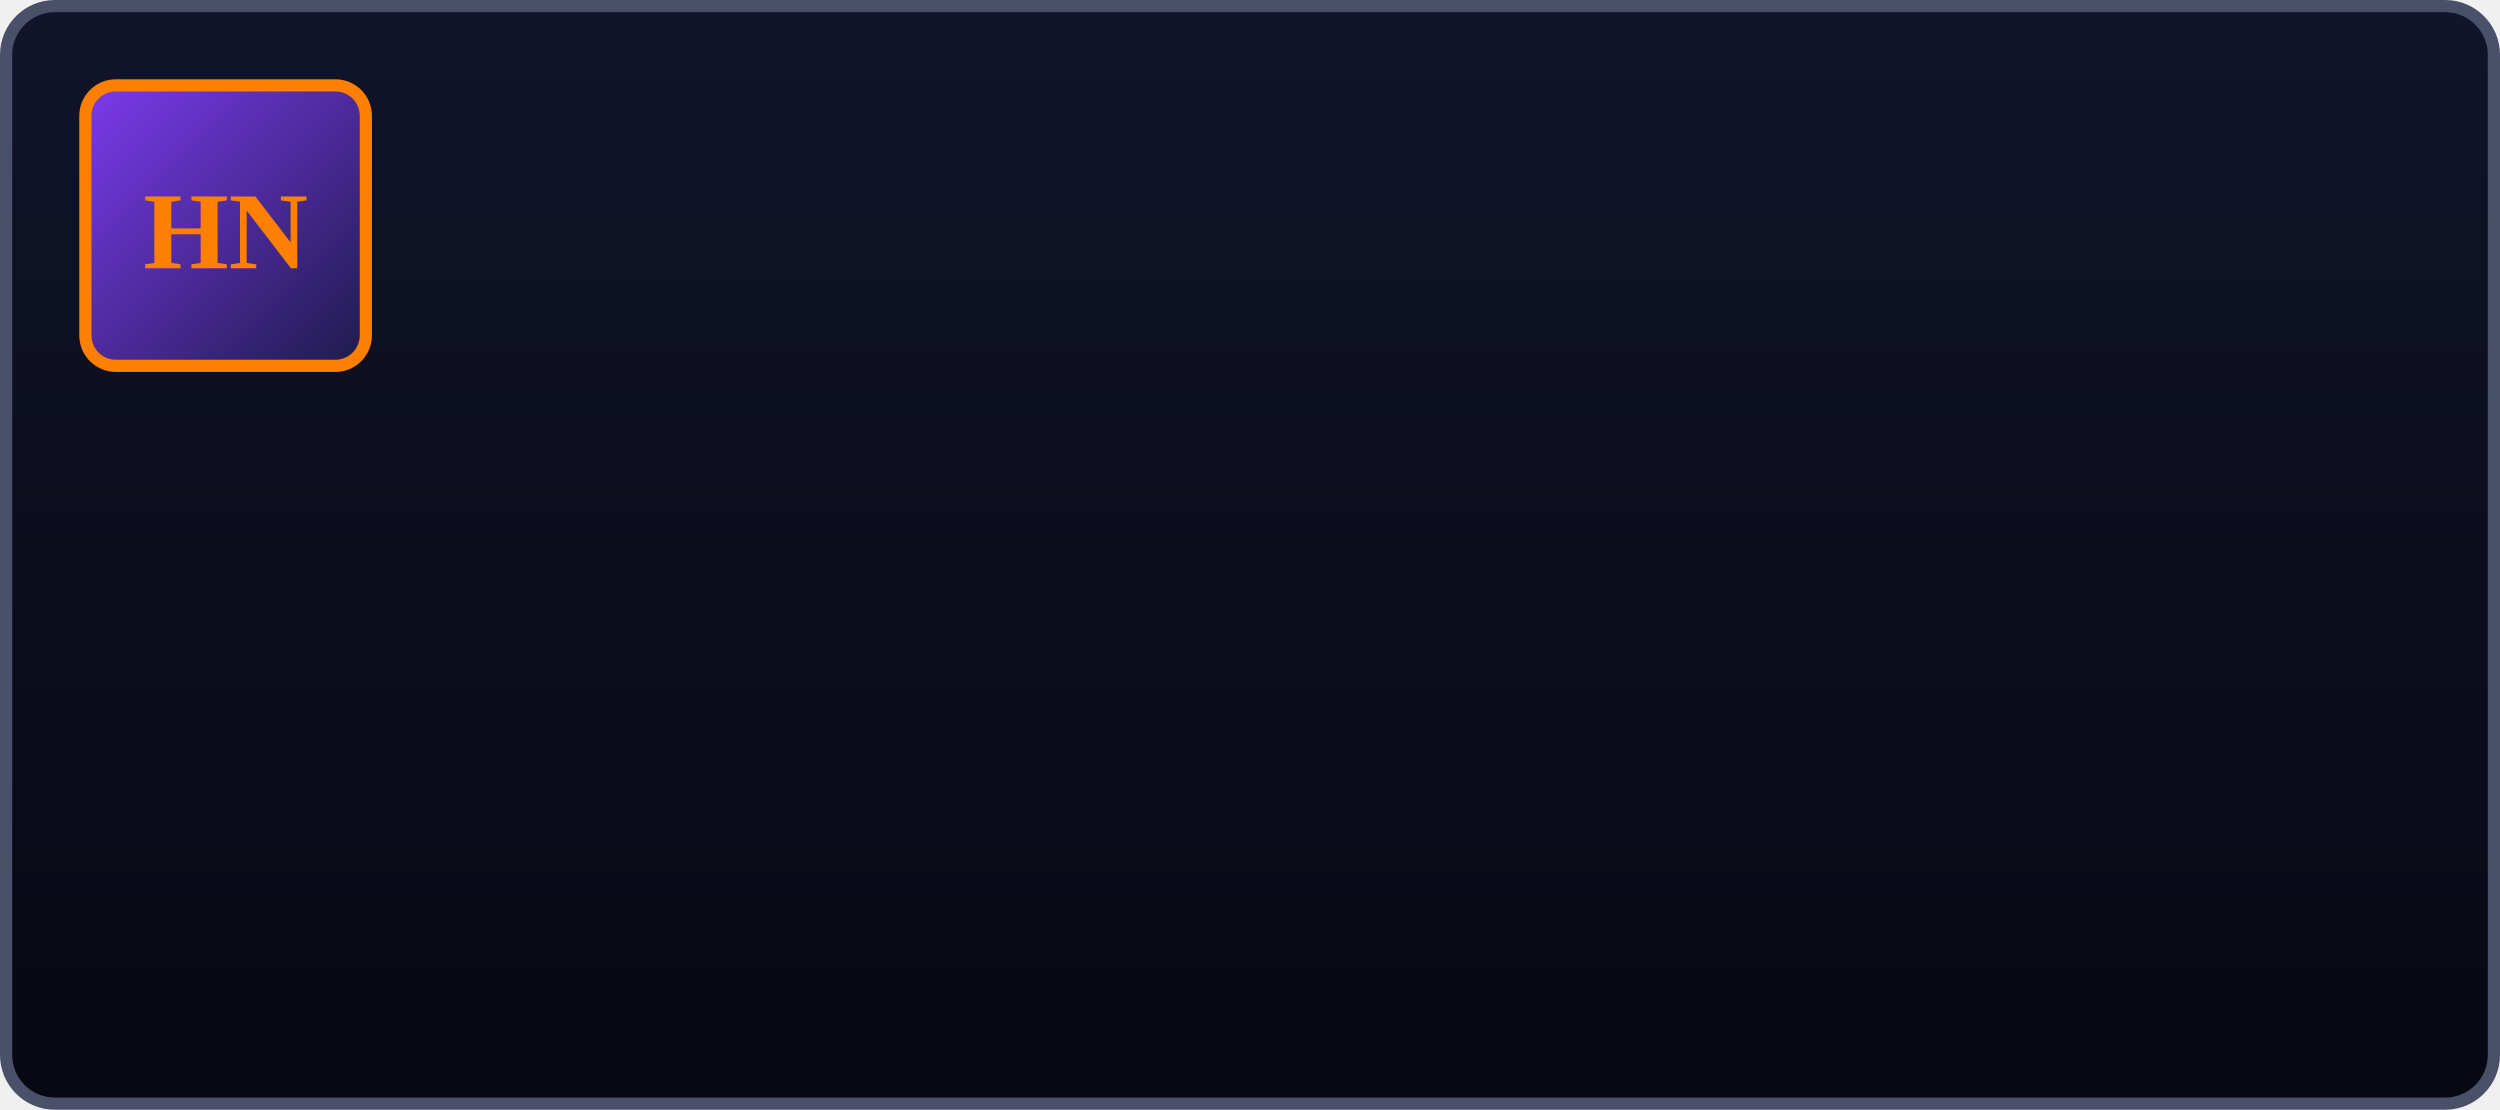
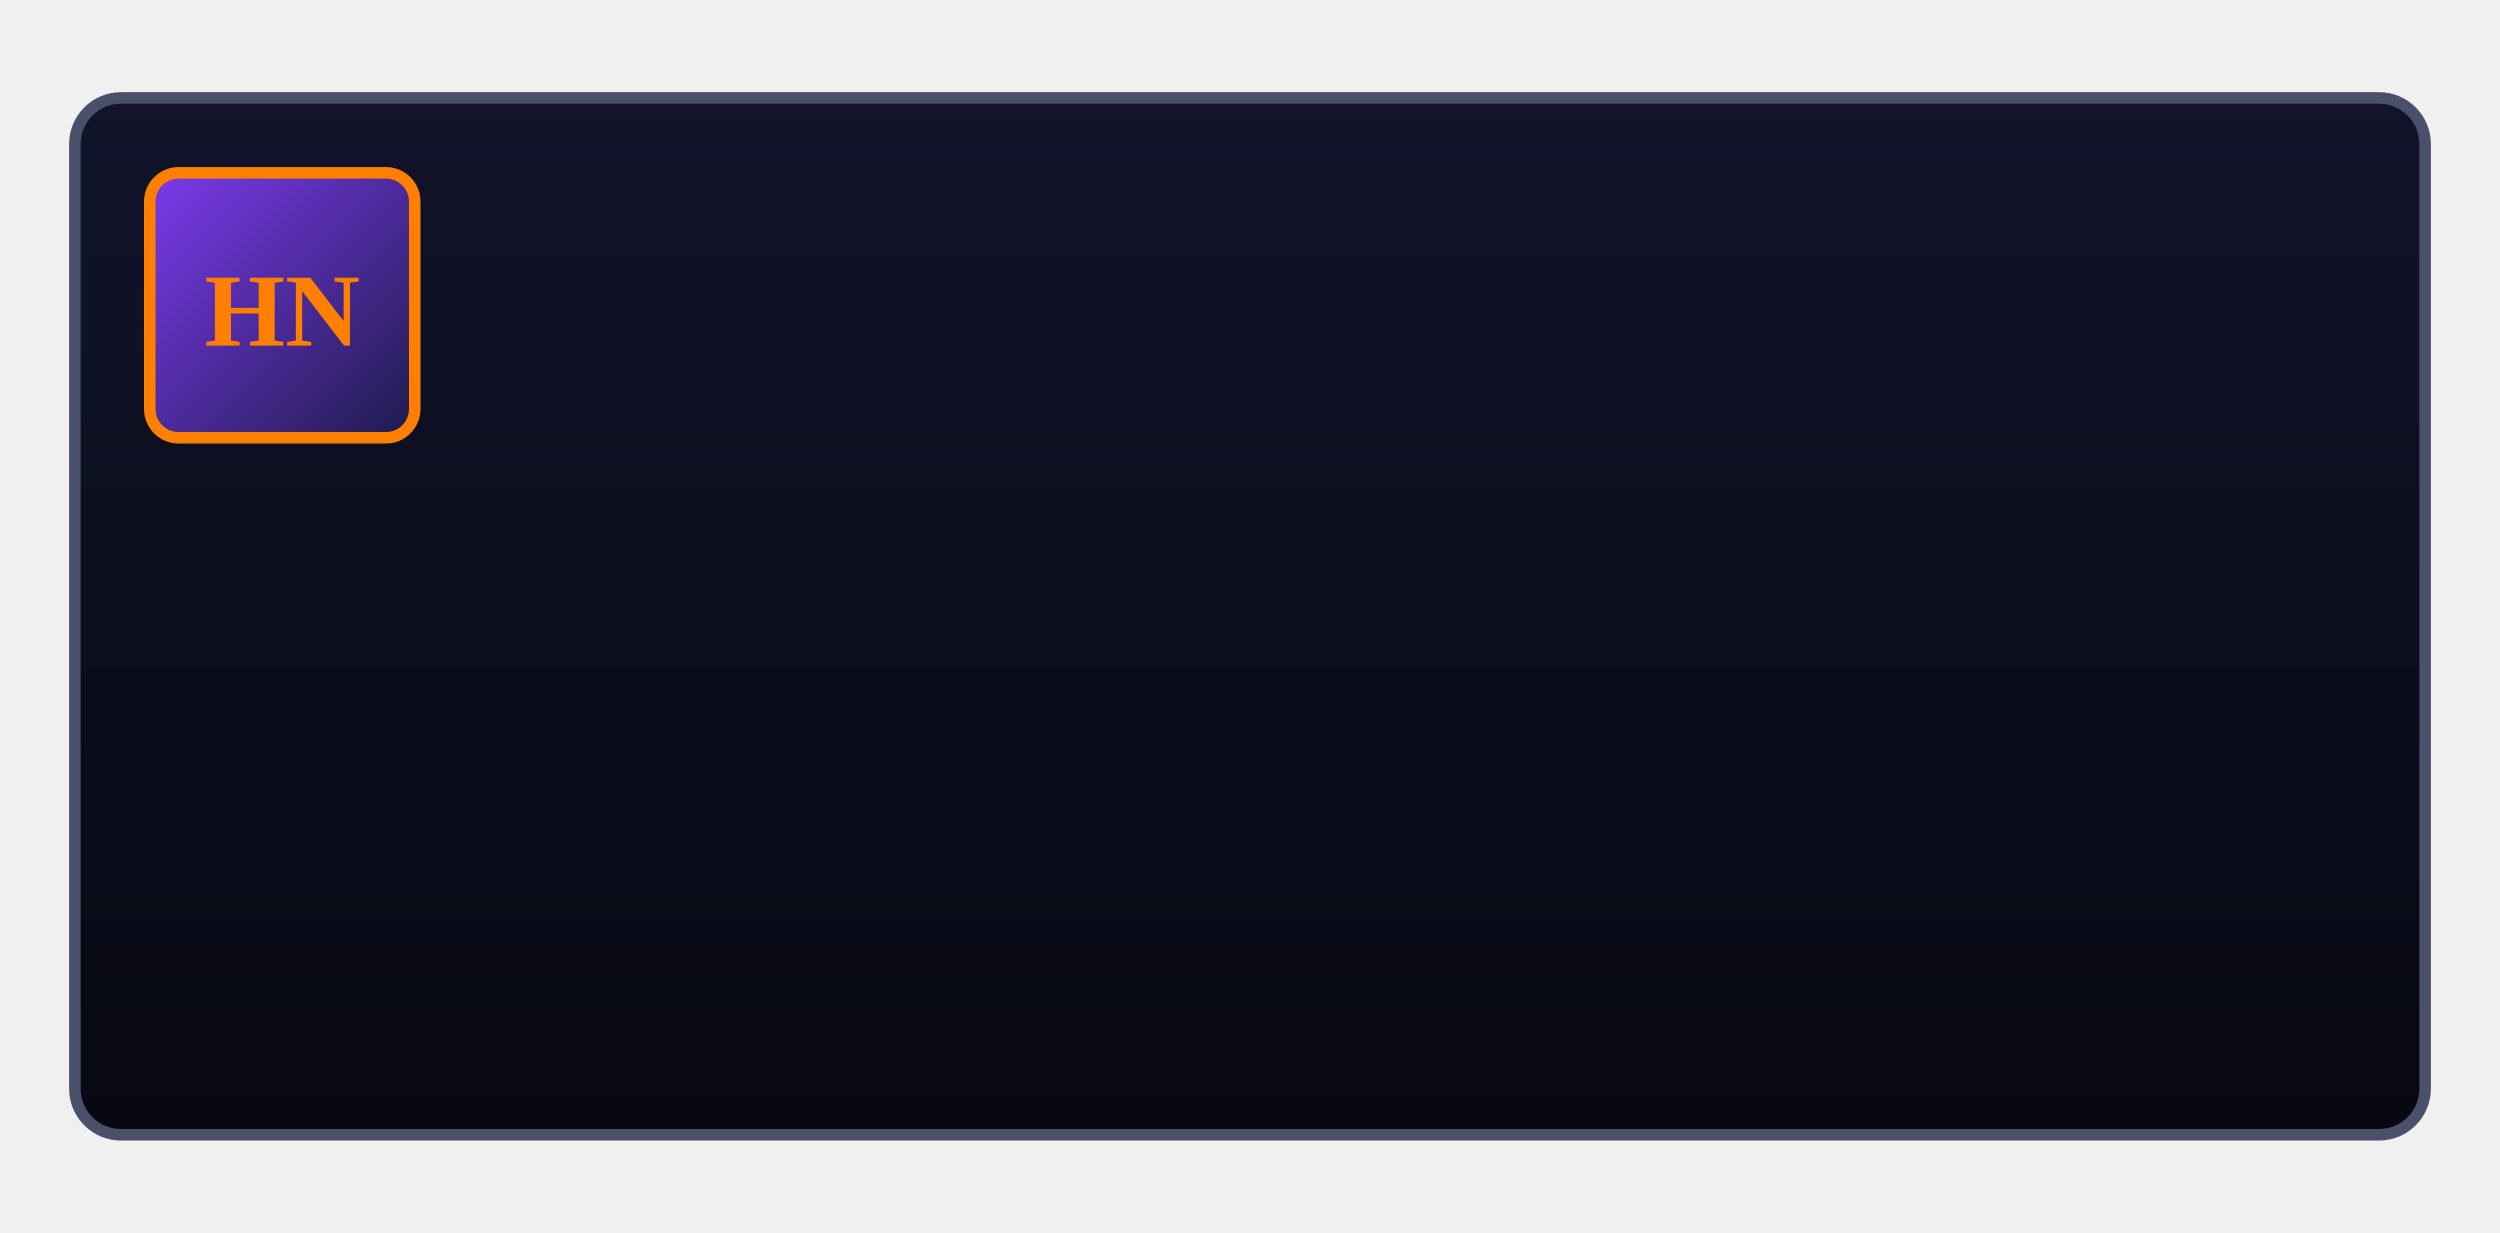
- <svg xmlns="http://www.w3.org/2000/svg" width="410" height="182" viewBox="0 0 410 182" role="img" aria-label="HandyNotes: Dungeon &amp; Raid Locations: Every dungeon and raid entrance on the zone map, continent map and minimap.">
+ <svg xmlns="http://www.w3.org/2000/svg" width="434" height="214" viewBox="0 0 434 214" role="img" aria-label="HandyNotes: Dungeon &amp; Raid Locations: Every dungeon and raid entrance on the zone map, continent map and minimap.">
  <defs>
    <linearGradient id="tip" x1="0" y1="0" x2="0" y2="1">
      <stop offset="0" stop-color="#11142a" />
      <stop offset="1" stop-color="#070812" />
    </linearGradient>
    <linearGradient id="gold" x1="0" y1="0" x2="1" y2="0">
      <stop offset="0" stop-color="#ffd100" stop-opacity="0" />
      <stop offset=".5" stop-color="#fff3b0" />
      <stop offset="1" stop-color="#ffd100" stop-opacity="0" />
    </linearGradient>
    <linearGradient id="goldtext" x1="0" y1="0" x2="0" y2="1">
      <stop offset="0" stop-color="#fff3b0" />
      <stop offset=".55" stop-color="#ffd100" />
      <stop offset="1" stop-color="#c8860a" />
    </linearGradient>
    <linearGradient id="gem" x1="0" y1="0" x2="1" y2="1">
      <stop offset="0" stop-color="#7c3aed" />
      <stop offset="1" stop-color="#1e1b4b" />
    </linearGradient>
  </defs>
  <style>
    text { font-family: Verdana, 'DejaVu Sans', Arial, sans-serif; font-size: 14px; fill: #fff; }
    .t { font-family: Georgia, 'Times New Roman', serif; font-weight: bold; }
    .l { opacity: 0; animation: in .45s ease-out forwards; }
    .glint { animation: run 7s linear infinite; }
    @keyframes in { from { opacity: 0; transform: translateX(-6px); } to { opacity: 1; transform: none; } }
    @keyframes run { from { stroke-dashoffset: 0; } to { stroke-dashoffset: -1000; } }
    @keyframes blink { 50% { opacity: 0; } }
    @media (prefers-reduced-motion: reduce) { .l, .glint, .fx { animation: none !important; opacity: 1 !important; } }</style>
-   <rect x="1" y="1" width="408" height="180" rx="8" fill="url(#tip)" stroke="#4a4f6a" stroke-width="2" />
-   <rect x="14" y="14" width="46" height="46" rx="5" fill="url(#gem)" stroke="#ff8000" stroke-width="2" />
-   <text class="t" x="37" y="44" text-anchor="middle" style="font-size:18px; fill:#ff8000">HN</text>
-   <text class="l t" x="72" y="34" style="animation-delay:0.1s; font-size:14px; fill:#ff8000">HandyNotes: Dungeon &amp; Raid Locations</text>
-   <text class="l " x="72" y="55" style="animation-delay:0.2s; font-size:13px">Map</text>
-   <text class="l" x="394" y="55" text-anchor="end" style="font-size:13px; animation-delay:.2s">v1.03</text>
-   <text class="l " x="16" y="90" style="animation-delay:0.3s; fill:#1eff00; font-size:13px">Equip: Every dungeon and raid entrance on the</text>
-   <text class="l " x="16" y="109" style="animation-delay:0.3s; fill:#1eff00; font-size:13px">zone map, continent map and minimap.</text>
-   <text class="l " x="16" y="138" style="animation-delay:0.4s; font-size:13px">Forever</text>
-   <text class="l " x="16" y="164" style="animation-delay:0.5s; fill:#c9c9c9; font-size:13px">Downloads: <tspan fill="#ffd100">26,355</tspan>
-   </text>
+   <g transform="translate(12 16)">
+     <rect x="1" y="1" width="408" height="180" rx="8" fill="url(#tip)" stroke="#4a4f6a" stroke-width="2" />
+     <rect x="14" y="14" width="46" height="46" rx="5" fill="url(#gem)" stroke="#ff8000" stroke-width="2" />
+     <text class="t" x="37" y="44" text-anchor="middle" style="font-size:18px; fill:#ff8000">HN</text>
+     <text class="l t" x="72" y="34" style="animation-delay:0.1s; font-size:14px; fill:#ff8000">HandyNotes: Dungeon &amp; Raid Locations</text>
+     <text class="l " x="72" y="55" style="animation-delay:0.2s; font-size:13px">Map</text>
+     <text class="l" x="394" y="55" text-anchor="end" style="font-size:13px; animation-delay:.2s">v1.03</text>
+     <text class="l " x="16" y="90" style="animation-delay:0.3s; fill:#1eff00; font-size:13px">Equip: Every dungeon and raid entrance on the</text>
+     <text class="l " x="16" y="109" style="animation-delay:0.3s; fill:#1eff00; font-size:13px">zone map, continent map and minimap.</text>
+     <text class="l " x="16" y="138" style="animation-delay:0.4s; font-size:13px">Forever</text>
+     <text class="l " x="16" y="164" style="animation-delay:0.5s; fill:#c9c9c9; font-size:13px">Downloads: <tspan fill="#ffd100">26,355</tspan>
+     </text>
+   </g>
</svg>
